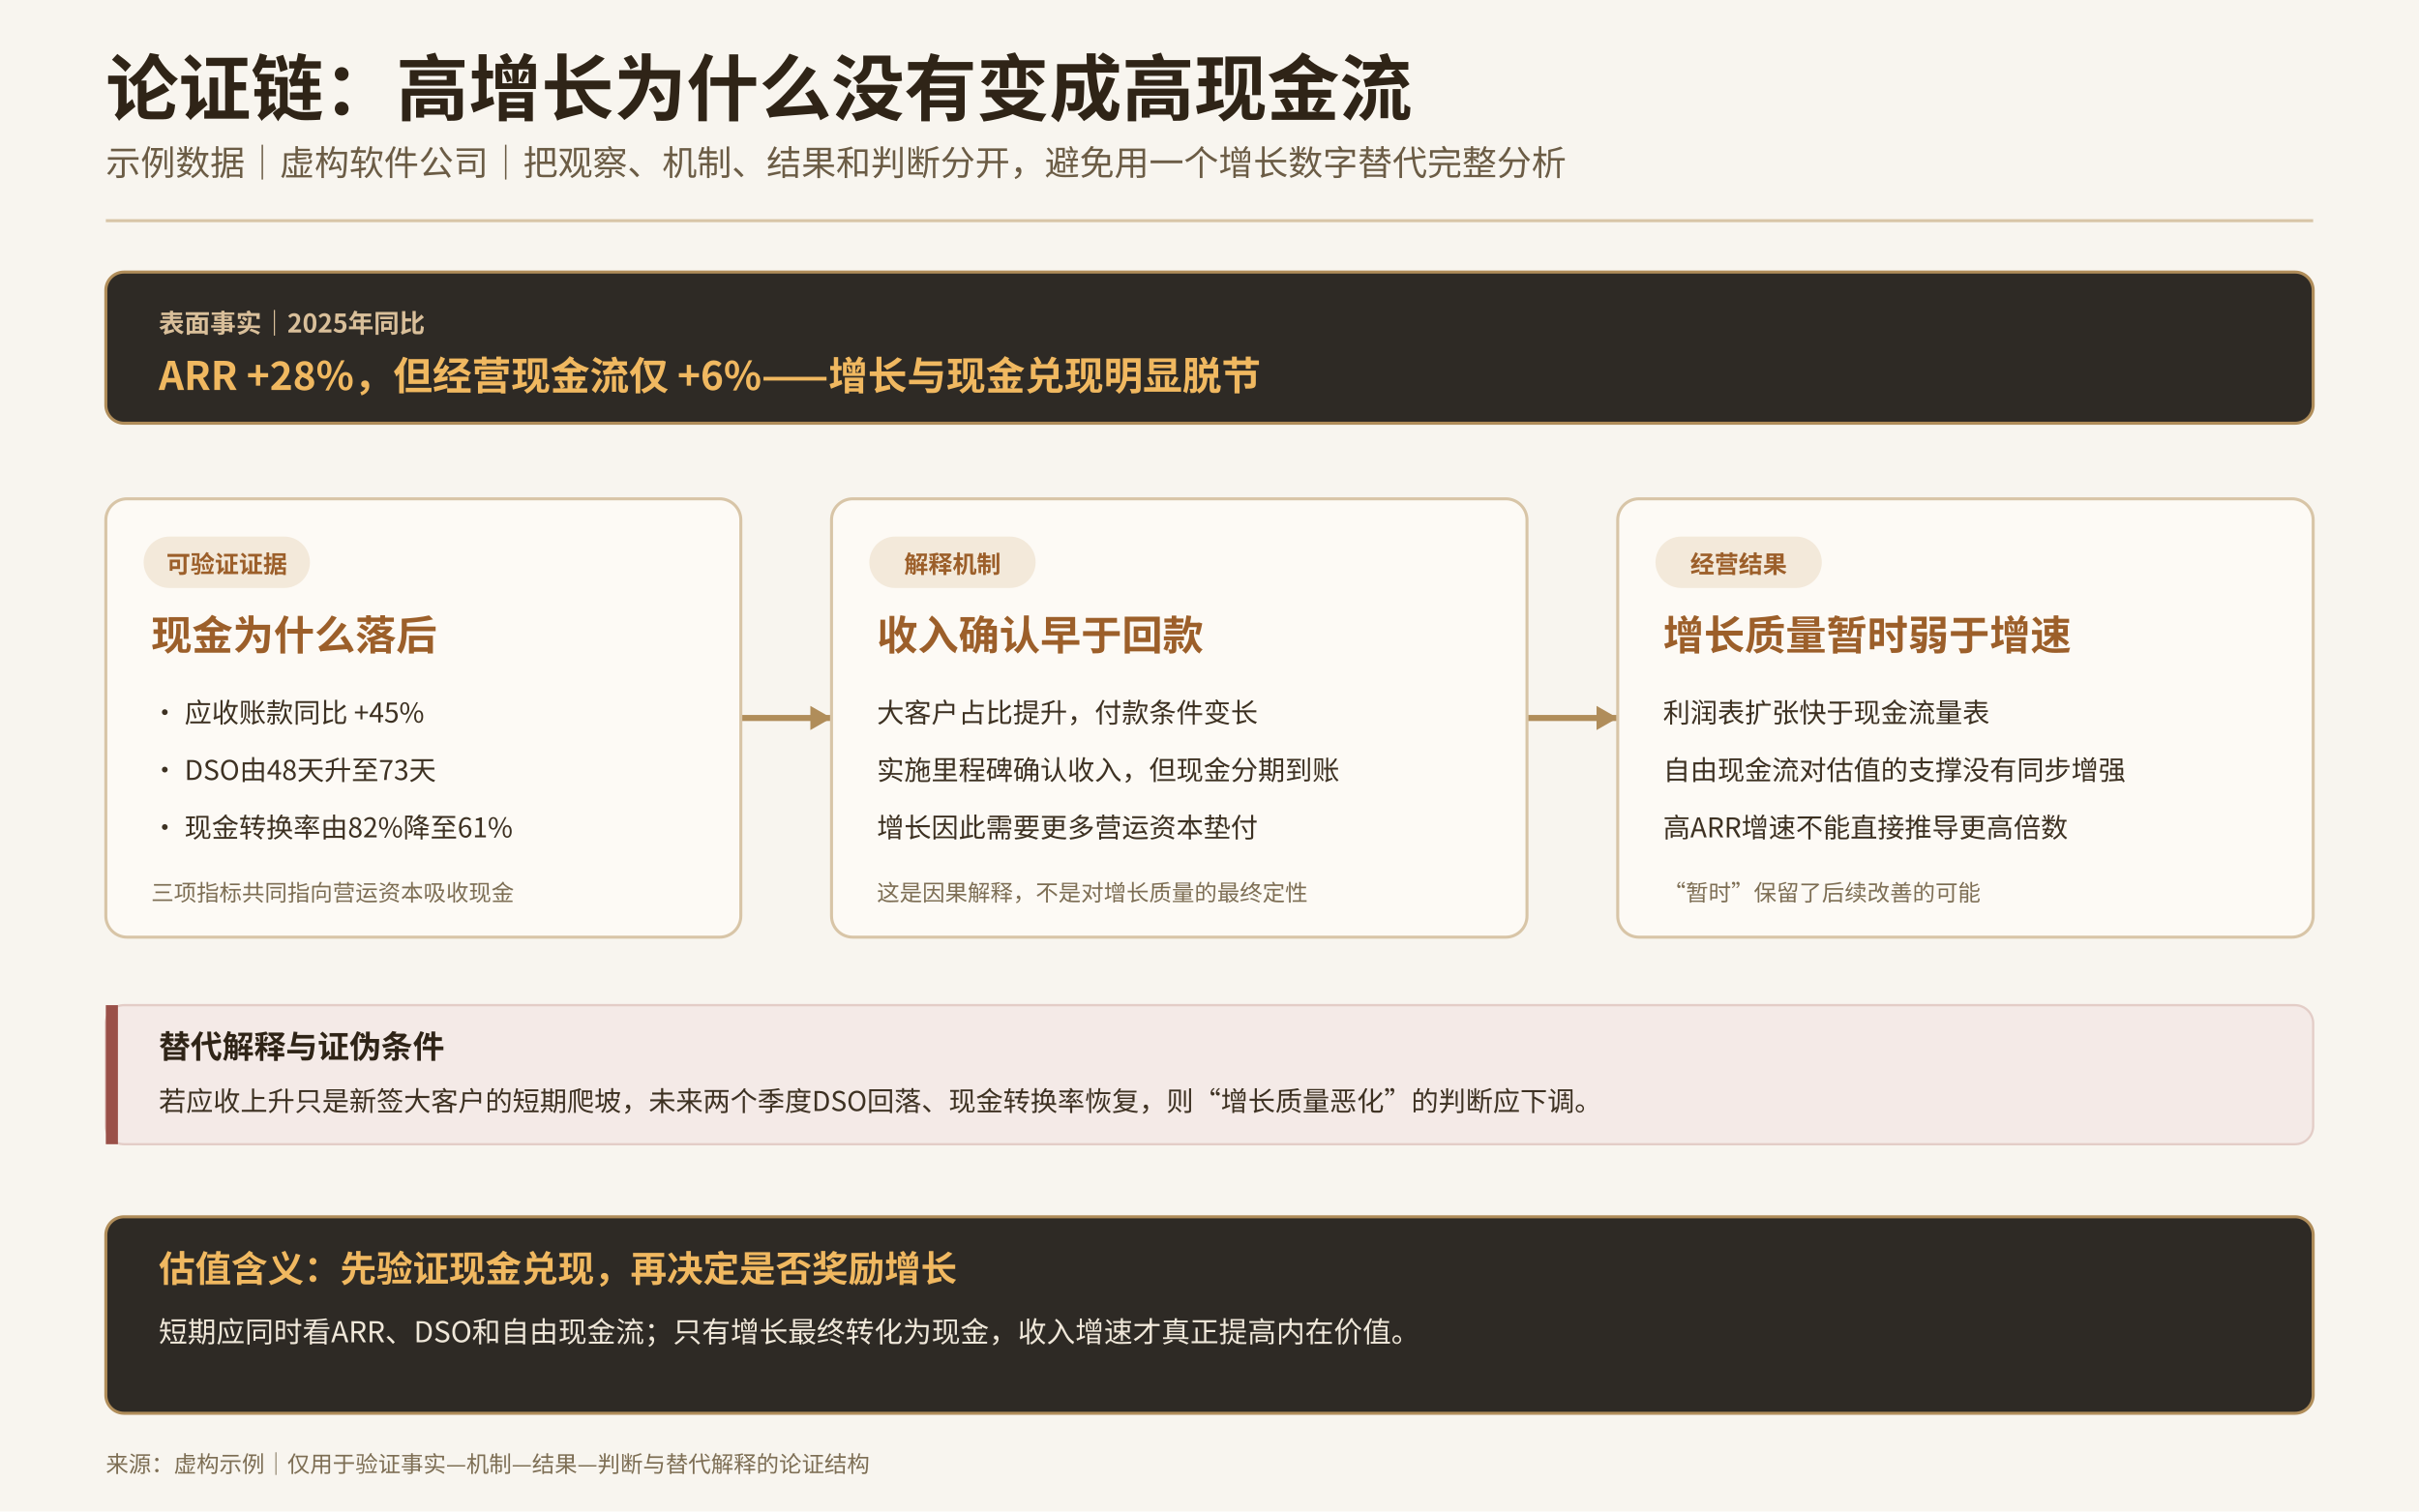
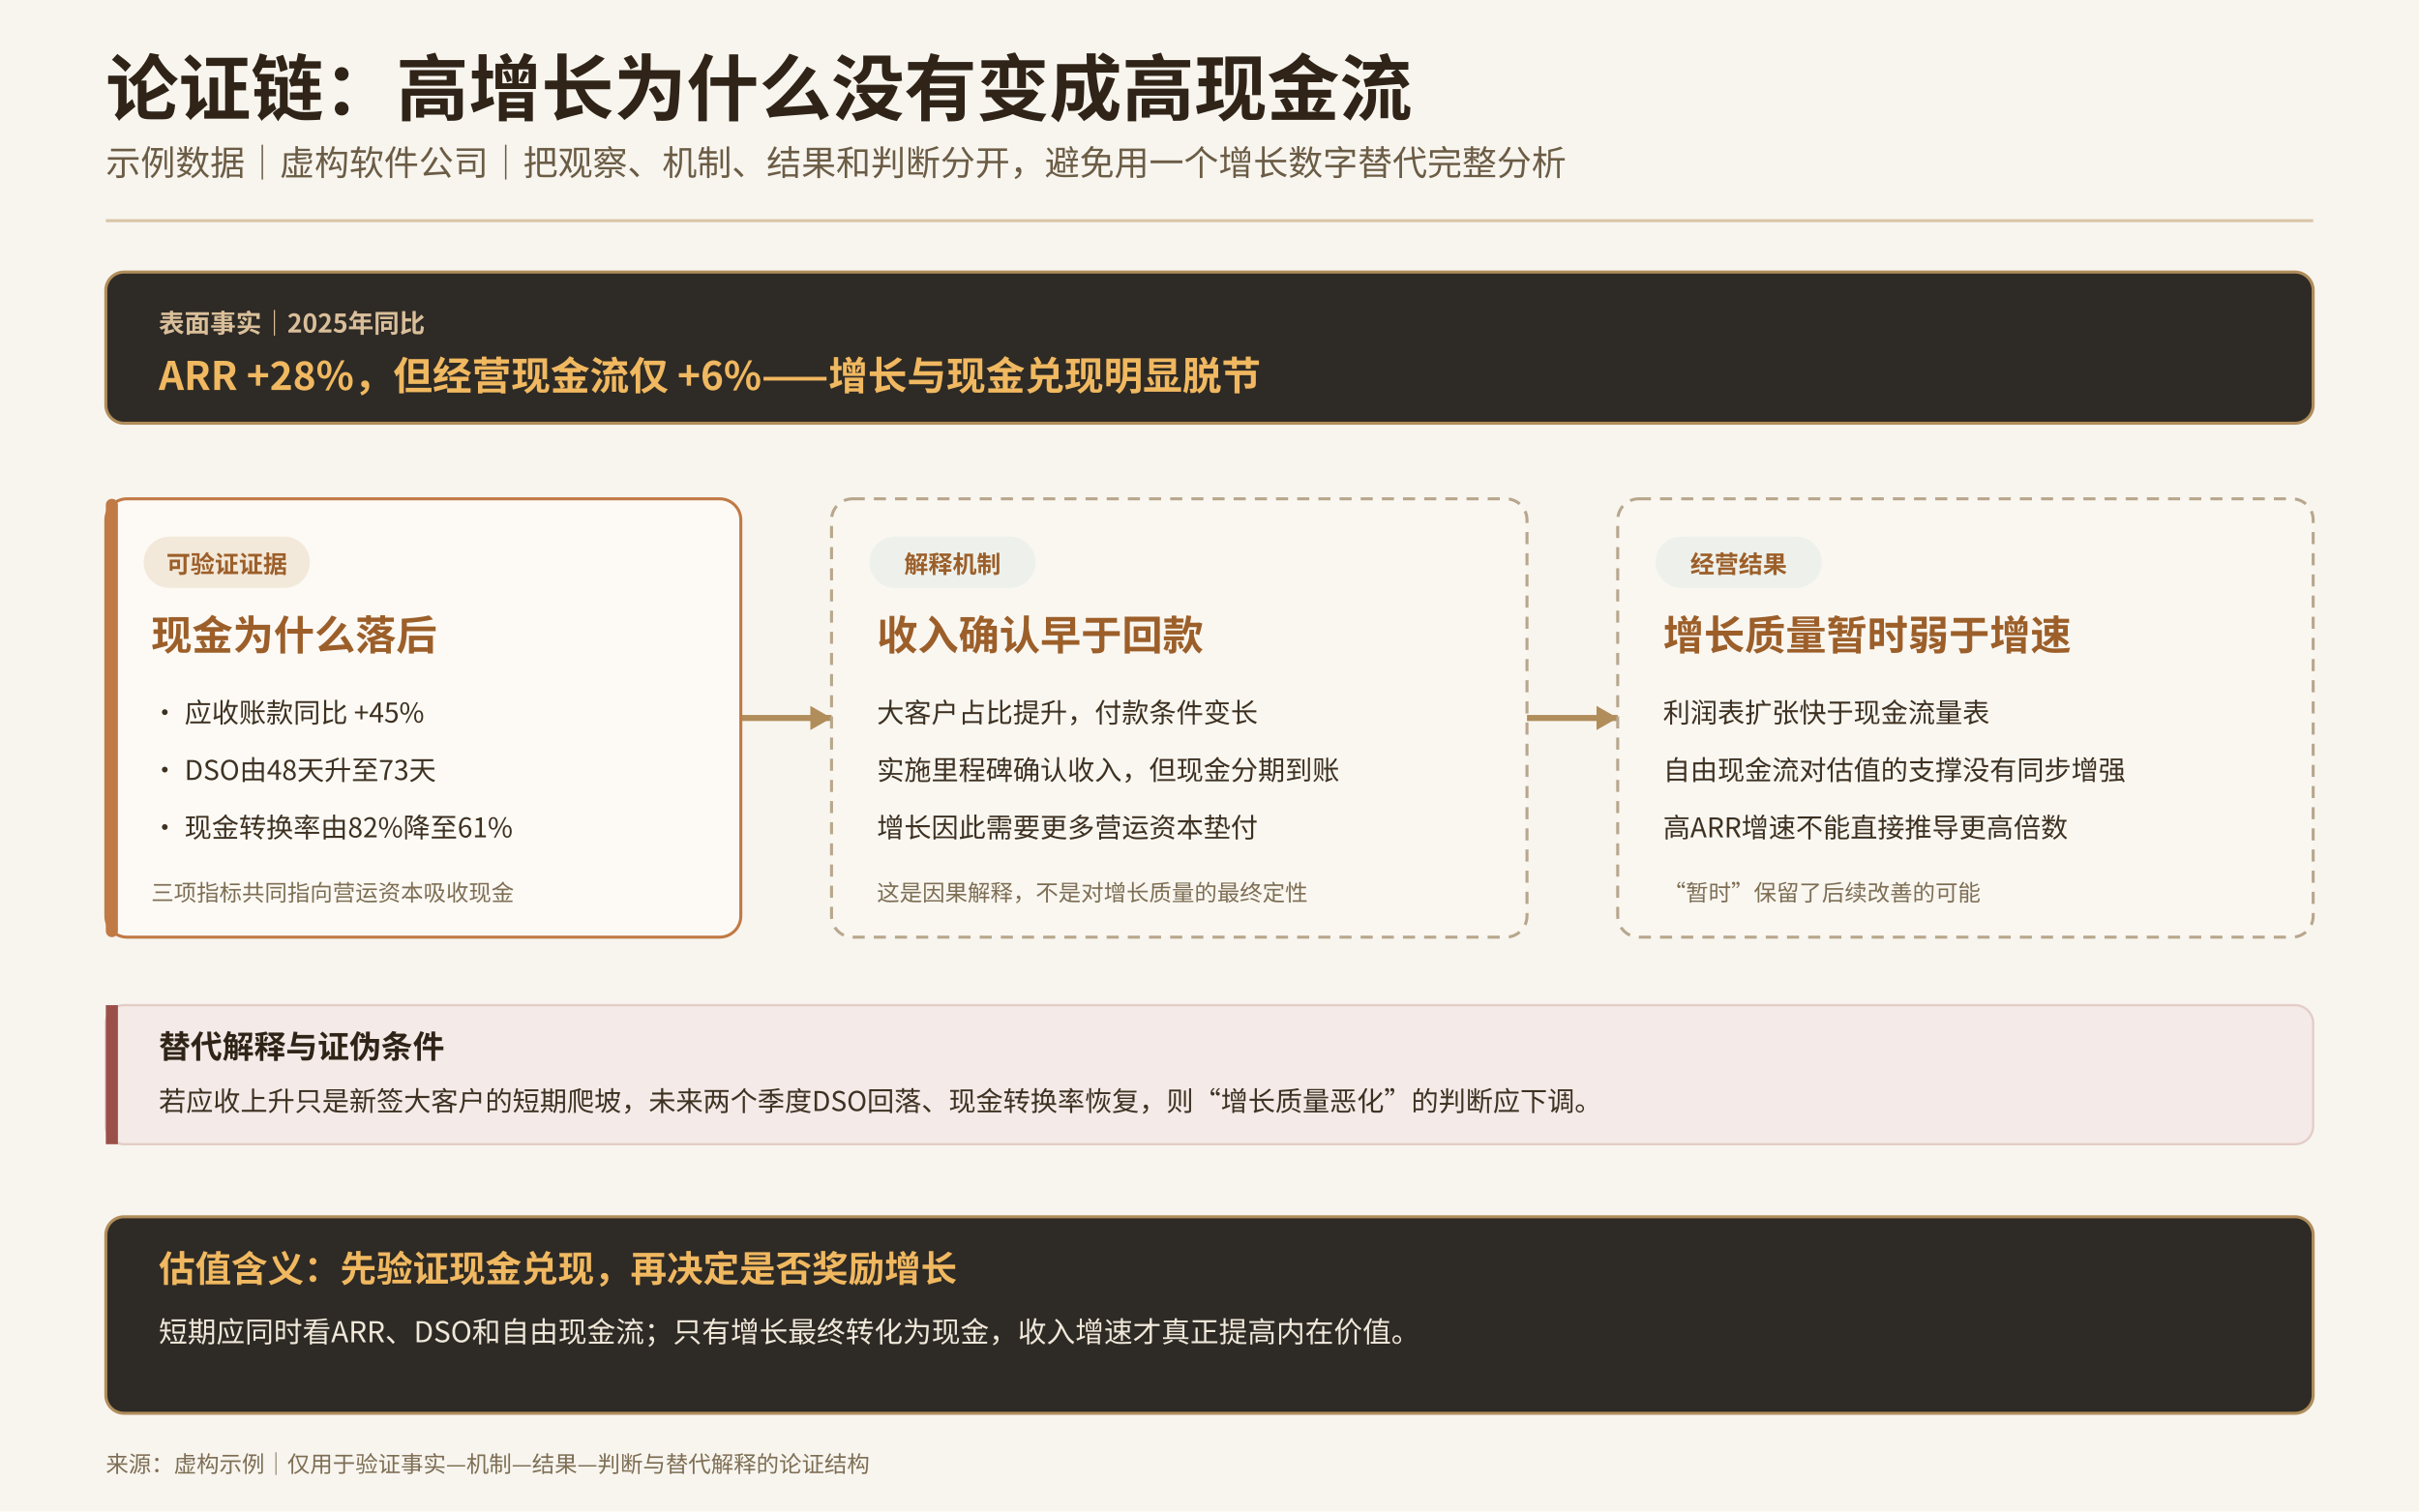
<svg xmlns="http://www.w3.org/2000/svg" width="1600" height="1000" viewBox="0 0 1600 1000" role="img" aria-labelledby="title desc">
  <style>
    text{font-family:"PingFang SC","Microsoft YaHei","Noto Sans CJK SC",sans-serif}
    .title{font-size:48px;font-weight:800;fill:#2f2417}.sub{font-size:23px;font-weight:400;fill:#6b5c45}
    .h{font-size:27px;font-weight:800;fill:#9c5f2a}.h2{font-size:21px;font-weight:700;fill:#2f2417}
    .body{font-size:18px;font-weight:400;fill:#3d3122}.note{font-size:15px;font-weight:400;fill:#7d6e54}
-     .card{fill:#fdfaf5;stroke:#d8c5a7;stroke-width:2}.num{font-variant-numeric:tabular-nums lining-nums;font-feature-settings:"tnum" 1,"lnum" 1}
+     .fact-card{fill:#fdfaf5;stroke:#c17a45;stroke-width:2}.infer-card{fill:#faf7f1;stroke:#b8a78d;stroke-width:2;stroke-dasharray:8 6}
+     .fact-pill{fill:#f3e9da}.infer-pill{fill:#eef1eb}.num{font-variant-numeric:tabular-nums lining-nums;font-feature-settings:"tnum" 1,"lnum" 1}
  </style>
  <rect width="1600" height="1000" fill="#f8f5ef" />
  <text x="70" y="76" class="title">论证链：高增长为什么没有变成高现金流</text>
  <text x="70" y="116" class="sub">示例数据｜虚构软件公司｜把观察、机制、结果和判断分开，避免用一个增长数字替代完整分析</text>
  <line x1="70" y1="146" x2="1530" y2="146" stroke="#d8c5a7" stroke-width="2" />
  <rect x="70" y="180" width="1460" height="100" rx="12" fill="#2e2a25" stroke="#b08d5a" stroke-width="2" />
  <text x="105" y="220" font-size="17" font-weight="600" fill="#d9bf9a">表面事实｜2025年同比</text>
  <text x="105" y="258" font-size="26" font-weight="800" fill="#f0b860" class="num">ARR +28%，但经营现金流仅 +6%——增长与现金兑现明显脱节</text>
  <g fill="none" stroke="#b08d5a" stroke-width="4" stroke-linecap="round">
    <path d="M490 475H550" />
    <path d="M1010 475H1070" />
  </g>
  <g fill="#b08d5a">
    <path d="M550 475 L536 467 L536 483 Z" />
    <path d="M1070 475 L1056 467 L1056 483 Z" />
  </g>
-   <rect x="70" y="330" width="420" height="290" rx="14" class="card" />
-   <rect x="95" y="355" width="110" height="34" rx="17" fill="#f3e9da" />
+   <rect x="70" y="330" width="420" height="290" rx="14" class="fact-card" />
+   <rect x="70" y="330" width="8" height="290" rx="4" fill="#c17a45" />
+   <rect x="95" y="355" width="110" height="34" rx="17" class="fact-pill" />
  <text x="150" y="379" text-anchor="middle" font-size="16" font-weight="600" fill="#9c5f2a">可验证证据</text>
  <text x="100" y="430" class="h">现金为什么落后</text>
  <text x="100" y="478" class="body num">• 应收账款同比 +45%</text>
  <text x="100" y="516" class="body num">• DSO由48天升至73天</text>
  <text x="100" y="554" class="body num">• 现金转换率由82%降至61%</text>
  <text x="100" y="596" class="note">三项指标共同指向营运资本吸收现金</text>
-   <rect x="550" y="330" width="460" height="290" rx="14" class="card" />
-   <rect x="575" y="355" width="110" height="34" rx="17" fill="#f3e9da" />
+   <rect x="550" y="330" width="460" height="290" rx="14" class="infer-card" />
+   <rect x="575" y="355" width="110" height="34" rx="17" class="infer-pill" />
  <text x="630" y="379" text-anchor="middle" font-size="16" font-weight="600" fill="#9c5f2a">解释机制</text>
  <text x="580" y="430" class="h">收入确认早于回款</text>
  <text x="580" y="478" class="body">大客户占比提升，付款条件变长</text>
  <text x="580" y="516" class="body">实施里程碑确认收入，但现金分期到账</text>
  <text x="580" y="554" class="body">增长因此需要更多营运资本垫付</text>
  <text x="580" y="596" class="note">这是因果解释，不是对增长质量的最终定性</text>
-   <rect x="1070" y="330" width="460" height="290" rx="14" class="card" />
-   <rect x="1095" y="355" width="110" height="34" rx="17" fill="#f3e9da" />
+   <rect x="1070" y="330" width="460" height="290" rx="14" class="infer-card" />
+   <rect x="1095" y="355" width="110" height="34" rx="17" class="infer-pill" />
  <text x="1150" y="379" text-anchor="middle" font-size="16" font-weight="600" fill="#9c5f2a">经营结果</text>
  <text x="1100" y="430" class="h">增长质量暂时弱于增速</text>
  <text x="1100" y="478" class="body">利润表扩张快于现金流量表</text>
  <text x="1100" y="516" class="body">自由现金流对估值的支撑没有同步增强</text>
  <text x="1100" y="554" class="body">高ARR增速不能直接推导更高倍数</text>
  <text x="1100" y="596" class="note">“暂时”保留了后续改善的可能</text>
  <rect x="70" y="665" width="1460" height="92" rx="12" fill="#f4eae7" stroke="#e3cdc7" stroke-width="1.5" />
  <rect x="70" y="665" width="8" height="92" fill="#9a5048" />
  <text x="105" y="700" class="h2" fill="#8a443c">替代解释与证伪条件</text>
  <text x="105" y="735" class="body">若应收上升只是新签大客户的短期爬坡，未来两个季度DSO回落、现金转换率恢复，则“增长质量恶化”的判断应下调。</text>
  <rect x="70" y="805" width="1460" height="130" rx="12" fill="#2e2a25" stroke="#b08d5a" stroke-width="2" />
  <text x="105" y="848" font-size="24" font-weight="800" fill="#f0b860">估值含义：先验证现金兑现，再决定是否奖励增长</text>
  <text x="105" y="888" font-size="19" font-weight="400" fill="#f0e8da">短期应同时看ARR、DSO和自由现金流；只有增长最终转化为现金，收入增速才真正提高内在价值。</text>
  <text x="70" y="974" class="note">来源：虚构示例｜仅用于验证事实—机制—结果—判断与替代解释的论证结构</text>
</svg>
